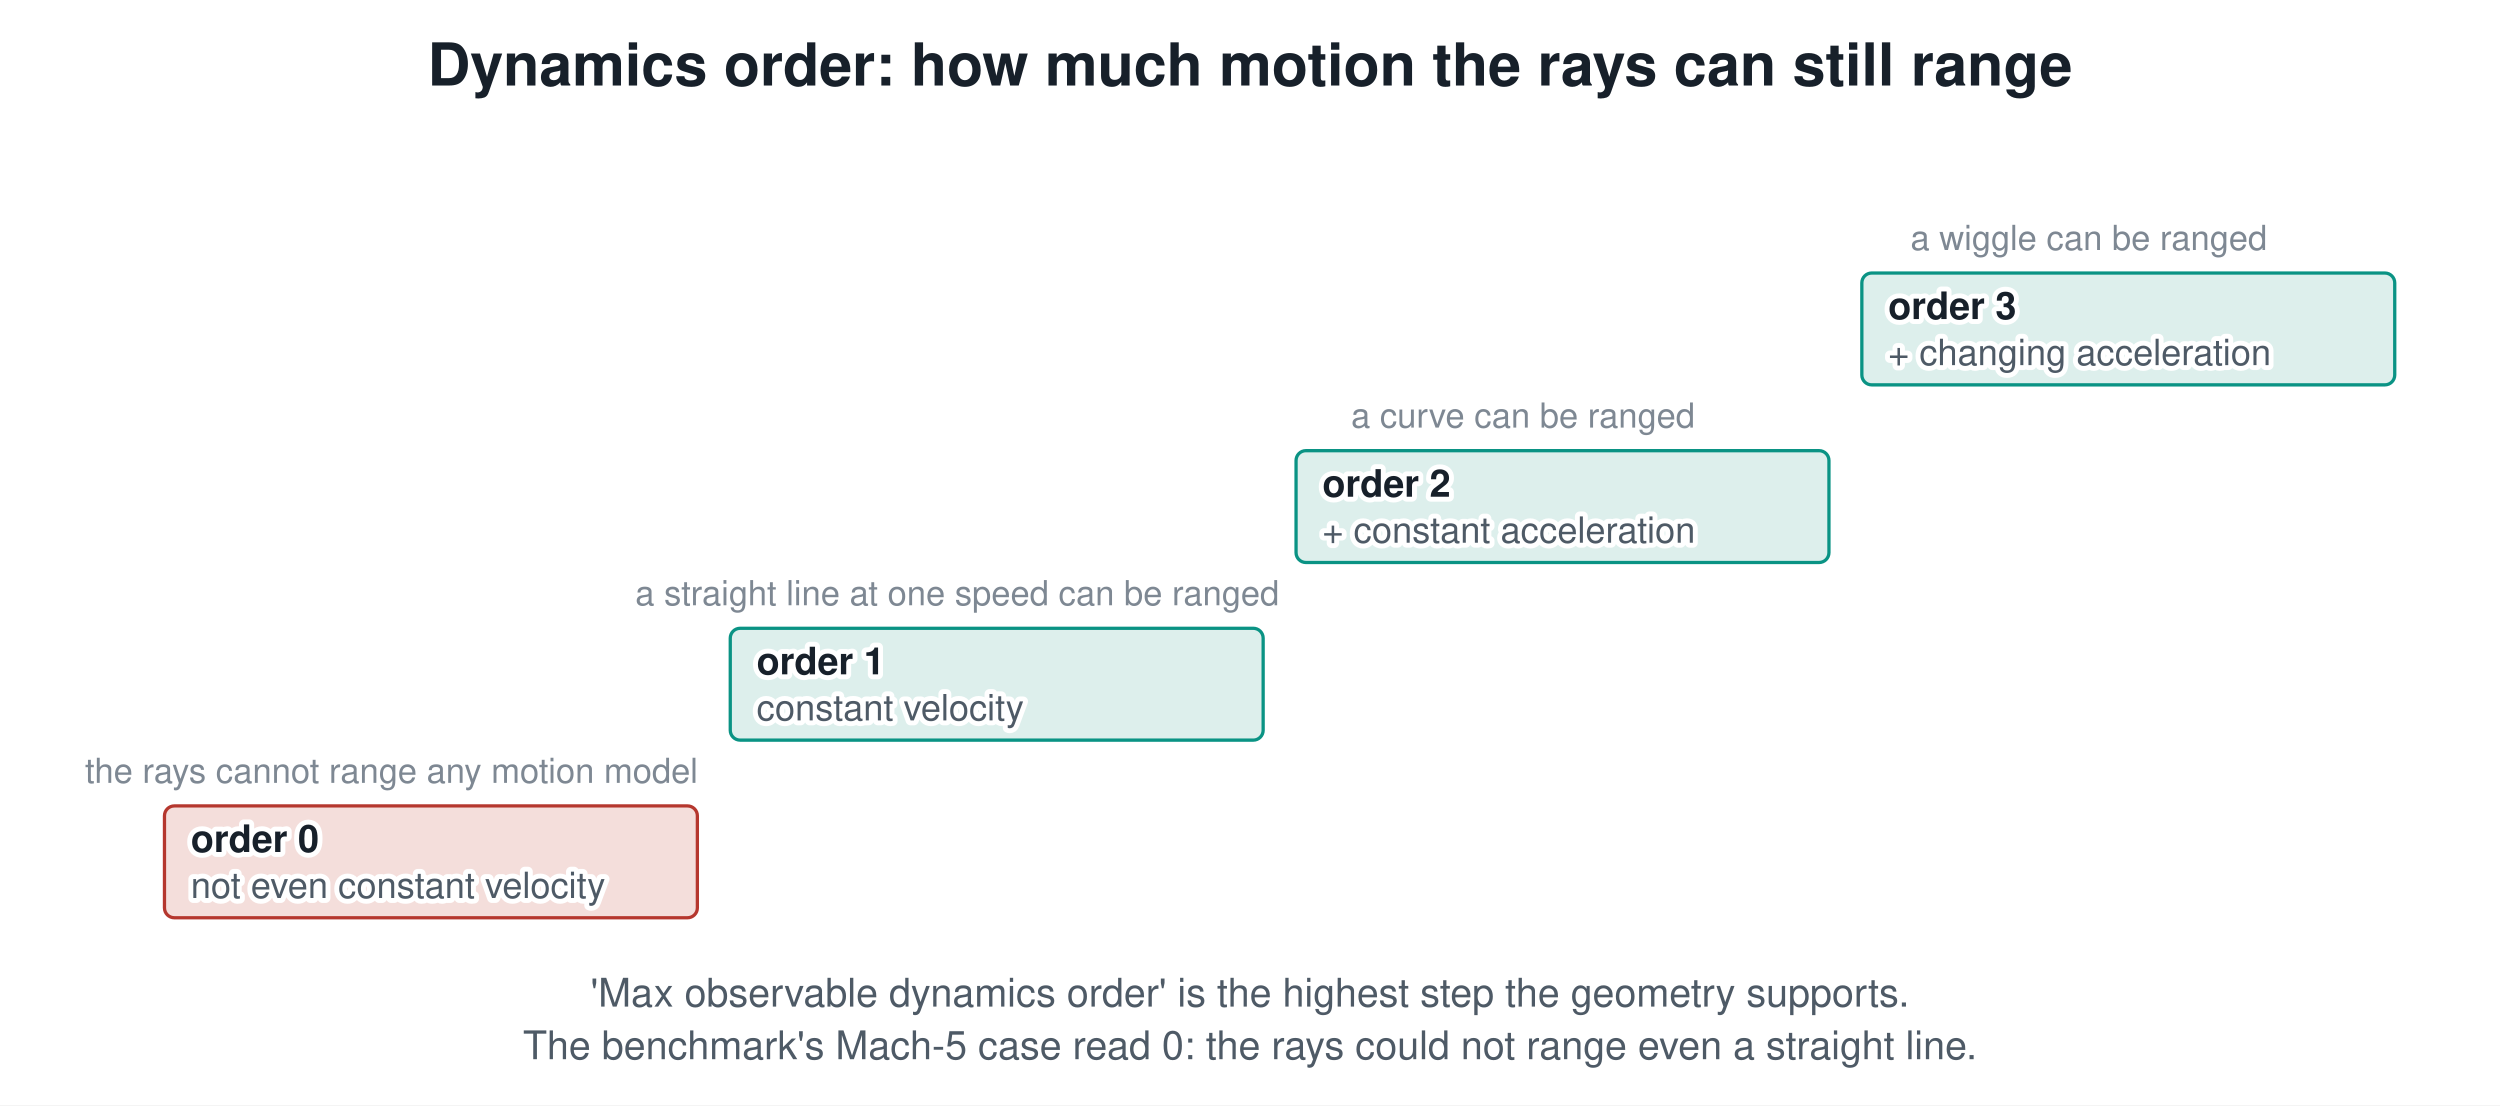
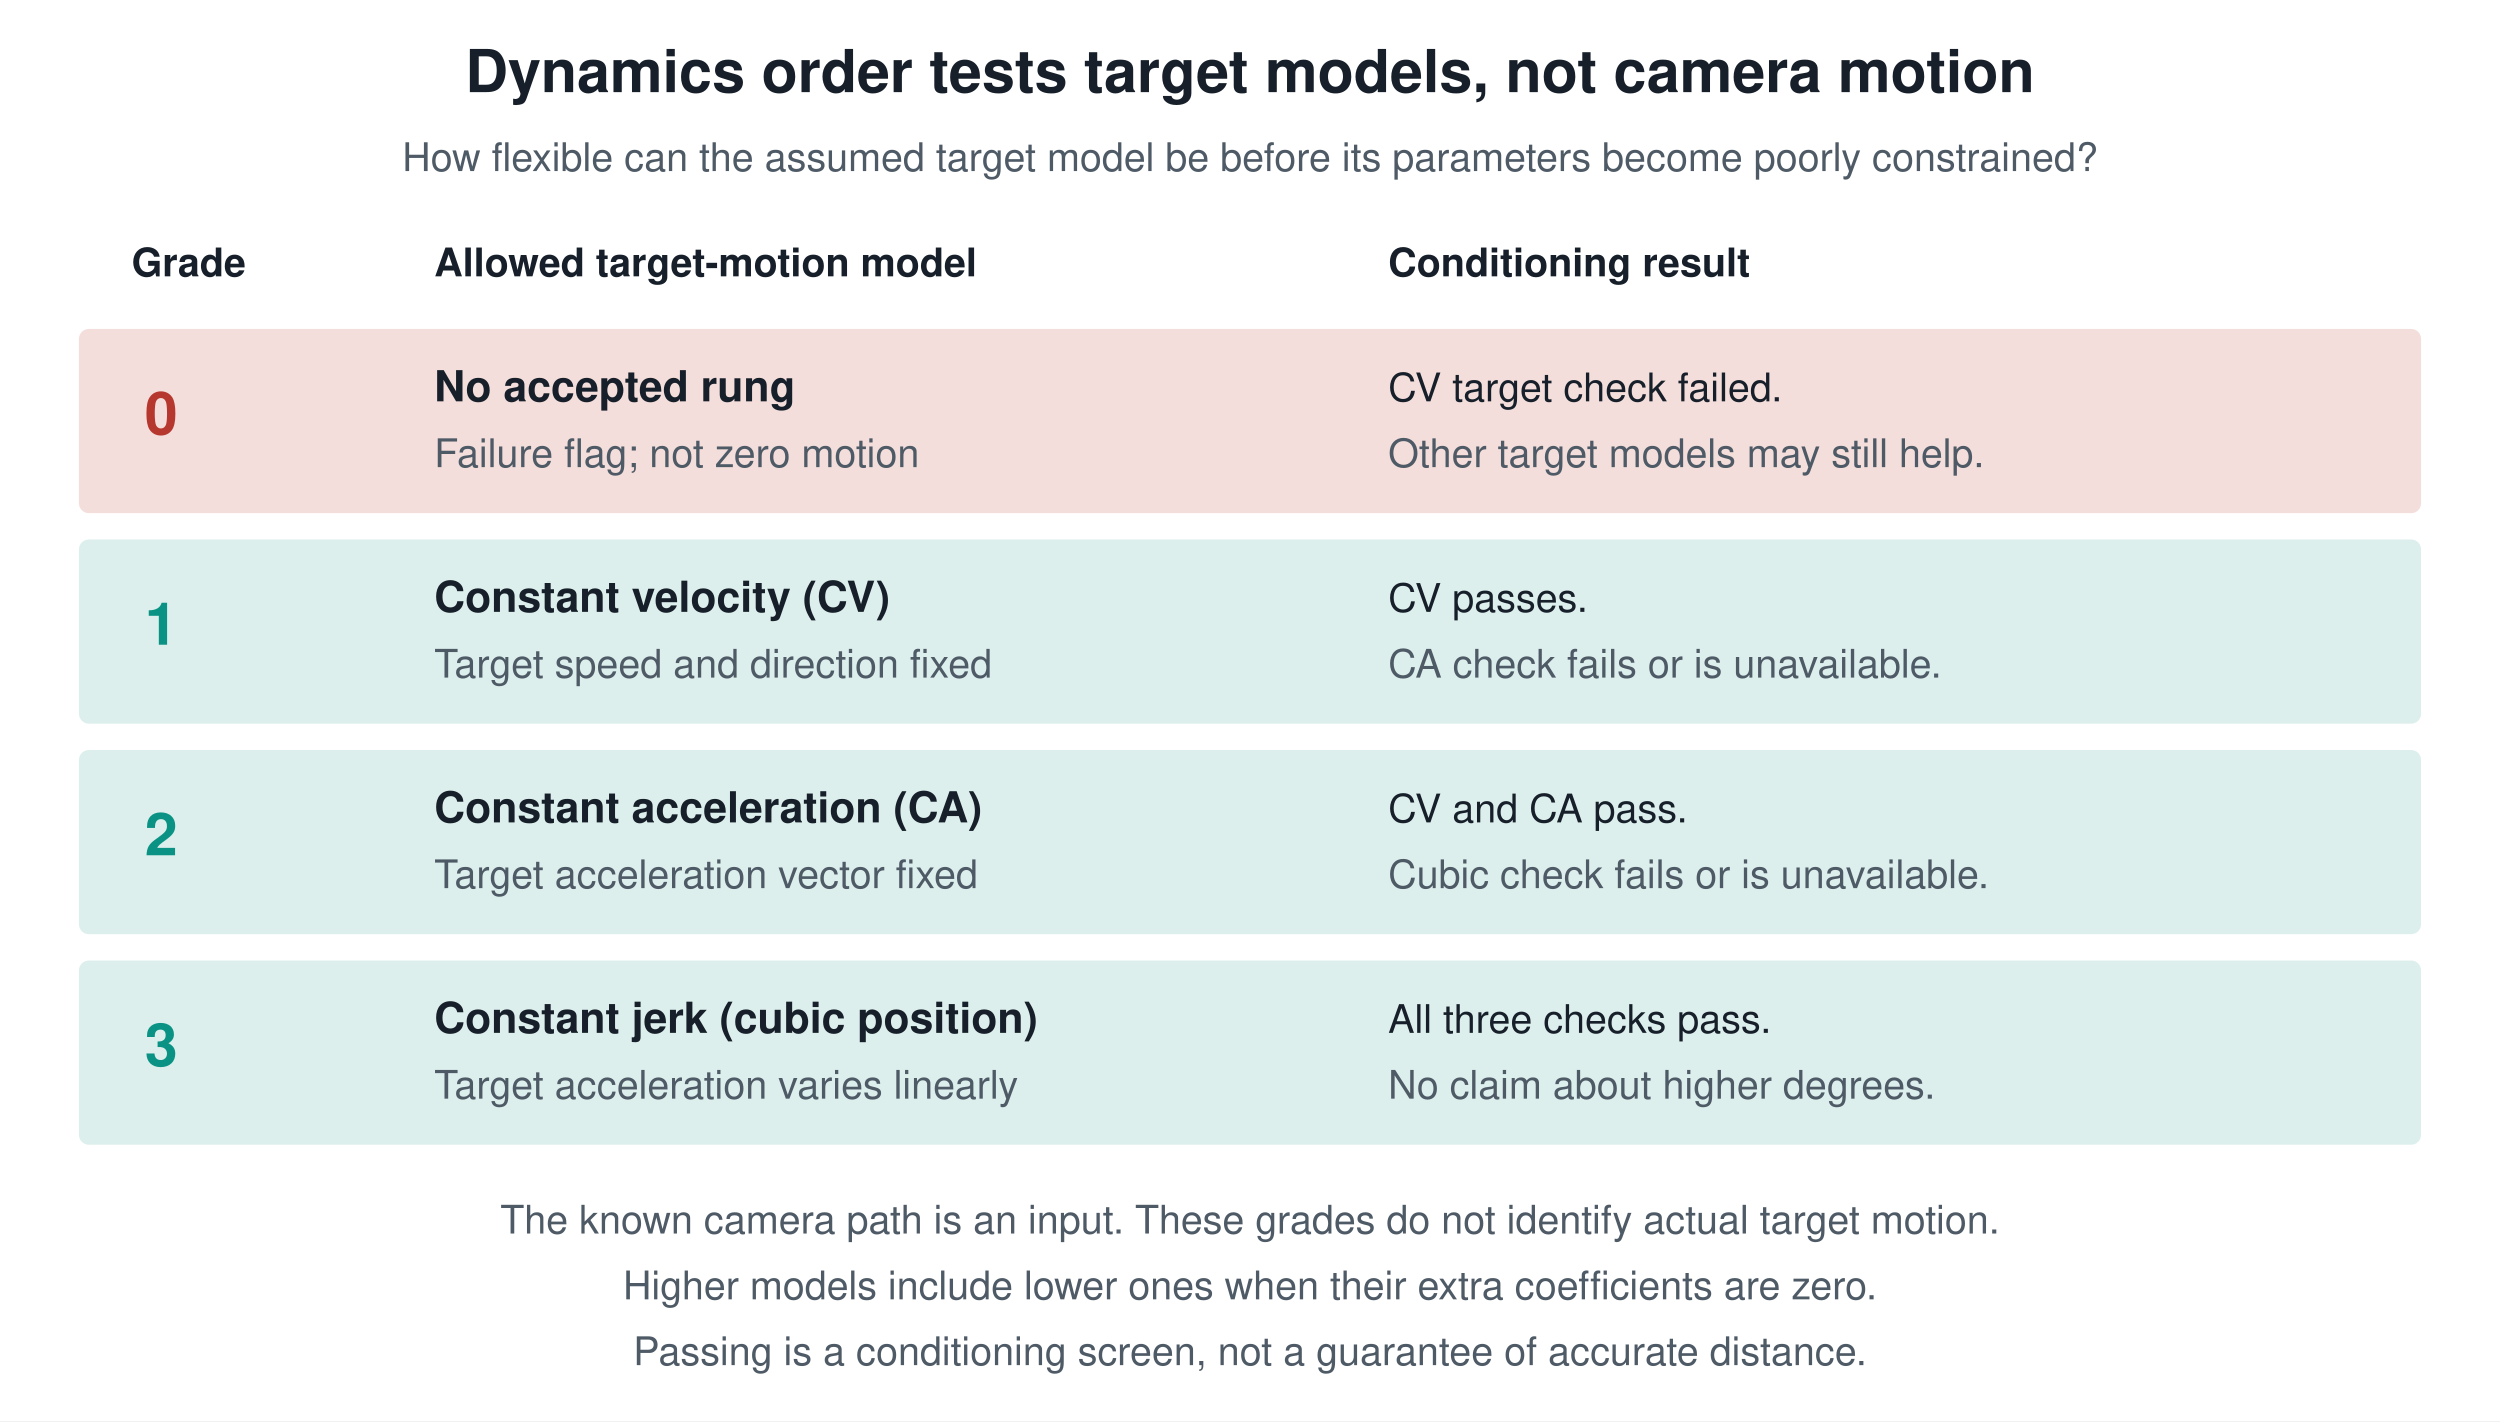
- <svg xmlns="http://www.w3.org/2000/svg" width="760" height="336" viewBox="0 0 760 336" font-family="Helvetica, Arial, sans-serif">
-   <rect width="760" height="336" fill="#FFFFFF" />
-   <defs />
-   <text x="380.0" y="26.0" font-family="Helvetica, Arial, sans-serif" font-size="18" font-weight="700" fill="#17202A" text-anchor="middle" style="">Dynamics order: how much motion the rays can still range</text>
-   <rect x="50.0" y="245.0" width="162.0" height="34.0" rx="3" fill="#F4DEDB" stroke="#B5372E" stroke-width="1" />
-   <text x="58.0" y="259.0" font-family="Helvetica, Arial, sans-serif" font-size="11.5" font-weight="700" fill="#17202A" text-anchor="start" style="paint-order:stroke;stroke:#FFFFFF;stroke-width:3px;stroke-linejoin:round;">order 0</text>
-   <text x="58.0" y="273.0" font-family="Helvetica, Arial, sans-serif" font-size="11" font-weight="normal" fill="#4E5A66" text-anchor="start" style="paint-order:stroke;stroke:#FFFFFF;stroke-width:3px;stroke-linejoin:round;">not even constant velocity</text>
-   <text x="119.0" y="238.0" font-family="Helvetica, Arial, sans-serif" font-size="10.5" font-weight="normal" fill="#7E8893" text-anchor="middle" style="paint-order:stroke;stroke:#FFFFFF;stroke-width:3px;stroke-linejoin:round;">the rays cannot range any motion model</text>
-   <rect x="222.0" y="191.0" width="162.0" height="34.0" rx="3" fill="#DDEFEC" stroke="#0A9384" stroke-width="1" />
-   <text x="230.0" y="205.0" font-family="Helvetica, Arial, sans-serif" font-size="11.5" font-weight="700" fill="#17202A" text-anchor="start" style="paint-order:stroke;stroke:#FFFFFF;stroke-width:3px;stroke-linejoin:round;">order 1</text>
-   <text x="230.0" y="219.0" font-family="Helvetica, Arial, sans-serif" font-size="11" font-weight="normal" fill="#4E5A66" text-anchor="start" style="paint-order:stroke;stroke:#FFFFFF;stroke-width:3px;stroke-linejoin:round;">constant velocity</text>
-   <text x="291.0" y="184.0" font-family="Helvetica, Arial, sans-serif" font-size="10.5" font-weight="normal" fill="#7E8893" text-anchor="middle" style="paint-order:stroke;stroke:#FFFFFF;stroke-width:3px;stroke-linejoin:round;">a straight line at one speed can be ranged</text>
-   <rect x="394.0" y="137.0" width="162.0" height="34.0" rx="3" fill="#DDEFEC" stroke="#0A9384" stroke-width="1" />
-   <text x="402.0" y="151.0" font-family="Helvetica, Arial, sans-serif" font-size="11.5" font-weight="700" fill="#17202A" text-anchor="start" style="paint-order:stroke;stroke:#FFFFFF;stroke-width:3px;stroke-linejoin:round;">order 2</text>
-   <text x="402.0" y="165.0" font-family="Helvetica, Arial, sans-serif" font-size="11" font-weight="normal" fill="#4E5A66" text-anchor="start" style="paint-order:stroke;stroke:#FFFFFF;stroke-width:3px;stroke-linejoin:round;">+ constant acceleration</text>
-   <text x="463.0" y="130.0" font-family="Helvetica, Arial, sans-serif" font-size="10.5" font-weight="normal" fill="#7E8893" text-anchor="middle" style="paint-order:stroke;stroke:#FFFFFF;stroke-width:3px;stroke-linejoin:round;">a curve can be ranged</text>
-   <rect x="566.0" y="83.0" width="162.0" height="34.0" rx="3" fill="#DDEFEC" stroke="#0A9384" stroke-width="1" />
-   <text x="574.0" y="97.0" font-family="Helvetica, Arial, sans-serif" font-size="11.5" font-weight="700" fill="#17202A" text-anchor="start" style="paint-order:stroke;stroke:#FFFFFF;stroke-width:3px;stroke-linejoin:round;">order 3</text>
-   <text x="574.0" y="111.0" font-family="Helvetica, Arial, sans-serif" font-size="11" font-weight="normal" fill="#4E5A66" text-anchor="start" style="paint-order:stroke;stroke:#FFFFFF;stroke-width:3px;stroke-linejoin:round;">+ changing acceleration</text>
-   <text x="635.0" y="76.0" font-family="Helvetica, Arial, sans-serif" font-size="10.5" font-weight="normal" fill="#7E8893" text-anchor="middle" style="paint-order:stroke;stroke:#FFFFFF;stroke-width:3px;stroke-linejoin:round;">a wiggle can be ranged</text>
-   <text x="380.0" y="306.0" font-family="Helvetica, Arial, sans-serif" font-size="12" font-weight="normal" fill="#4E5A66" text-anchor="middle" style="paint-order:stroke;stroke:#FFFFFF;stroke-width:3px;stroke-linejoin:round;">'Max observable dynamics order' is the highest step the geometry supports.</text>
-   <text x="380.0" y="322.0" font-family="Helvetica, Arial, sans-serif" font-size="12" font-weight="normal" fill="#4E5A66" text-anchor="middle" style="paint-order:stroke;stroke:#FFFFFF;stroke-width:3px;stroke-linejoin:round;">The benchmark's Mach-5 case read 0: the rays could not range even a straight line.</text>
+ <svg xmlns="http://www.w3.org/2000/svg" width="760" height="432" viewBox="0 0 760 432" font-family="Helvetica, Arial, sans-serif" role="img" aria-labelledby="order-title order-desc">
+   <rect width="760" height="432" fill="#FFFFFF" />
+   <text x="380" y="28" font-size="18" font-weight="700" fill="#17202A" text-anchor="middle">Dynamics order tests target models, not camera motion</text>
+   <text x="380" y="52" font-size="12" fill="#4E5A66" text-anchor="middle">How flexible can the assumed target model be before its parameters become poorly constrained?</text>
+   <text x="40" y="84" font-size="12" font-weight="700" fill="#17202A">Grade</text>
+   <text x="132" y="84" font-size="12" font-weight="700" fill="#17202A">Allowed target-motion model</text>
+   <text x="422" y="84" font-size="12" font-weight="700" fill="#17202A">Conditioning result</text>
+   <rect x="24" y="100" width="712" height="56" rx="3" fill="#F4DEDB" />
+   <text x="44" y="132" font-size="18" font-weight="700" fill="#B5372E">0</text>
+   <text x="132" y="122" font-size="13" font-weight="700" fill="#17202A">No accepted rung</text>
+   <text x="132" y="142" font-size="12" fill="#4E5A66">Failure flag; not zero motion</text>
+   <text x="422" y="122" font-size="12" fill="#17202A">CV target check failed.</text>
+   <text x="422" y="142" font-size="12" fill="#4E5A66">Other target models may still help.</text>
+   <rect x="24" y="164" width="712" height="56" rx="3" fill="#DDEFEC" />
+   <text x="44" y="196" font-size="18" font-weight="700" fill="#0A9384">1</text>
+   <text x="132" y="186" font-size="13" font-weight="700" fill="#17202A">Constant velocity (CV)</text>
+   <text x="132" y="206" font-size="12" fill="#4E5A66">Target speed and direction fixed</text>
+   <text x="422" y="186" font-size="12" fill="#17202A">CV passes.</text>
+   <text x="422" y="206" font-size="12" fill="#4E5A66">CA check fails or is unavailable.</text>
+   <rect x="24" y="228" width="712" height="56" rx="3" fill="#DDEFEC" />
+   <text x="44" y="260" font-size="18" font-weight="700" fill="#0A9384">2</text>
+   <text x="132" y="250" font-size="13" font-weight="700" fill="#17202A">Constant acceleration (CA)</text>
+   <text x="132" y="270" font-size="12" fill="#4E5A66">Target acceleration vector fixed</text>
+   <text x="422" y="250" font-size="12" fill="#17202A">CV and CA pass.</text>
+   <text x="422" y="270" font-size="12" fill="#4E5A66">Cubic check fails or is unavailable.</text>
+   <rect x="24" y="292" width="712" height="56" rx="3" fill="#DDEFEC" />
+   <text x="44" y="324" font-size="18" font-weight="700" fill="#0A9384">3</text>
+   <text x="132" y="314" font-size="13" font-weight="700" fill="#17202A">Constant jerk (cubic position)</text>
+   <text x="132" y="334" font-size="12" fill="#4E5A66">Target acceleration varies linearly</text>
+   <text x="422" y="314" font-size="12" fill="#17202A">All three checks pass.</text>
+   <text x="422" y="334" font-size="12" fill="#4E5A66">No claim about higher degrees.</text>
+   <text x="380" y="375" font-size="12" fill="#4E5A66" text-anchor="middle">The known camera path is an input. These grades do not identify actual target motion.</text>
+   <text x="380" y="395" font-size="12" fill="#4E5A66" text-anchor="middle">Higher models include lower ones when their extra coefficients are zero.</text>
+   <text x="380" y="415" font-size="12" fill="#4E5A66" text-anchor="middle">Passing is a conditioning screen, not a guarantee of accurate distance.</text>
</svg>
